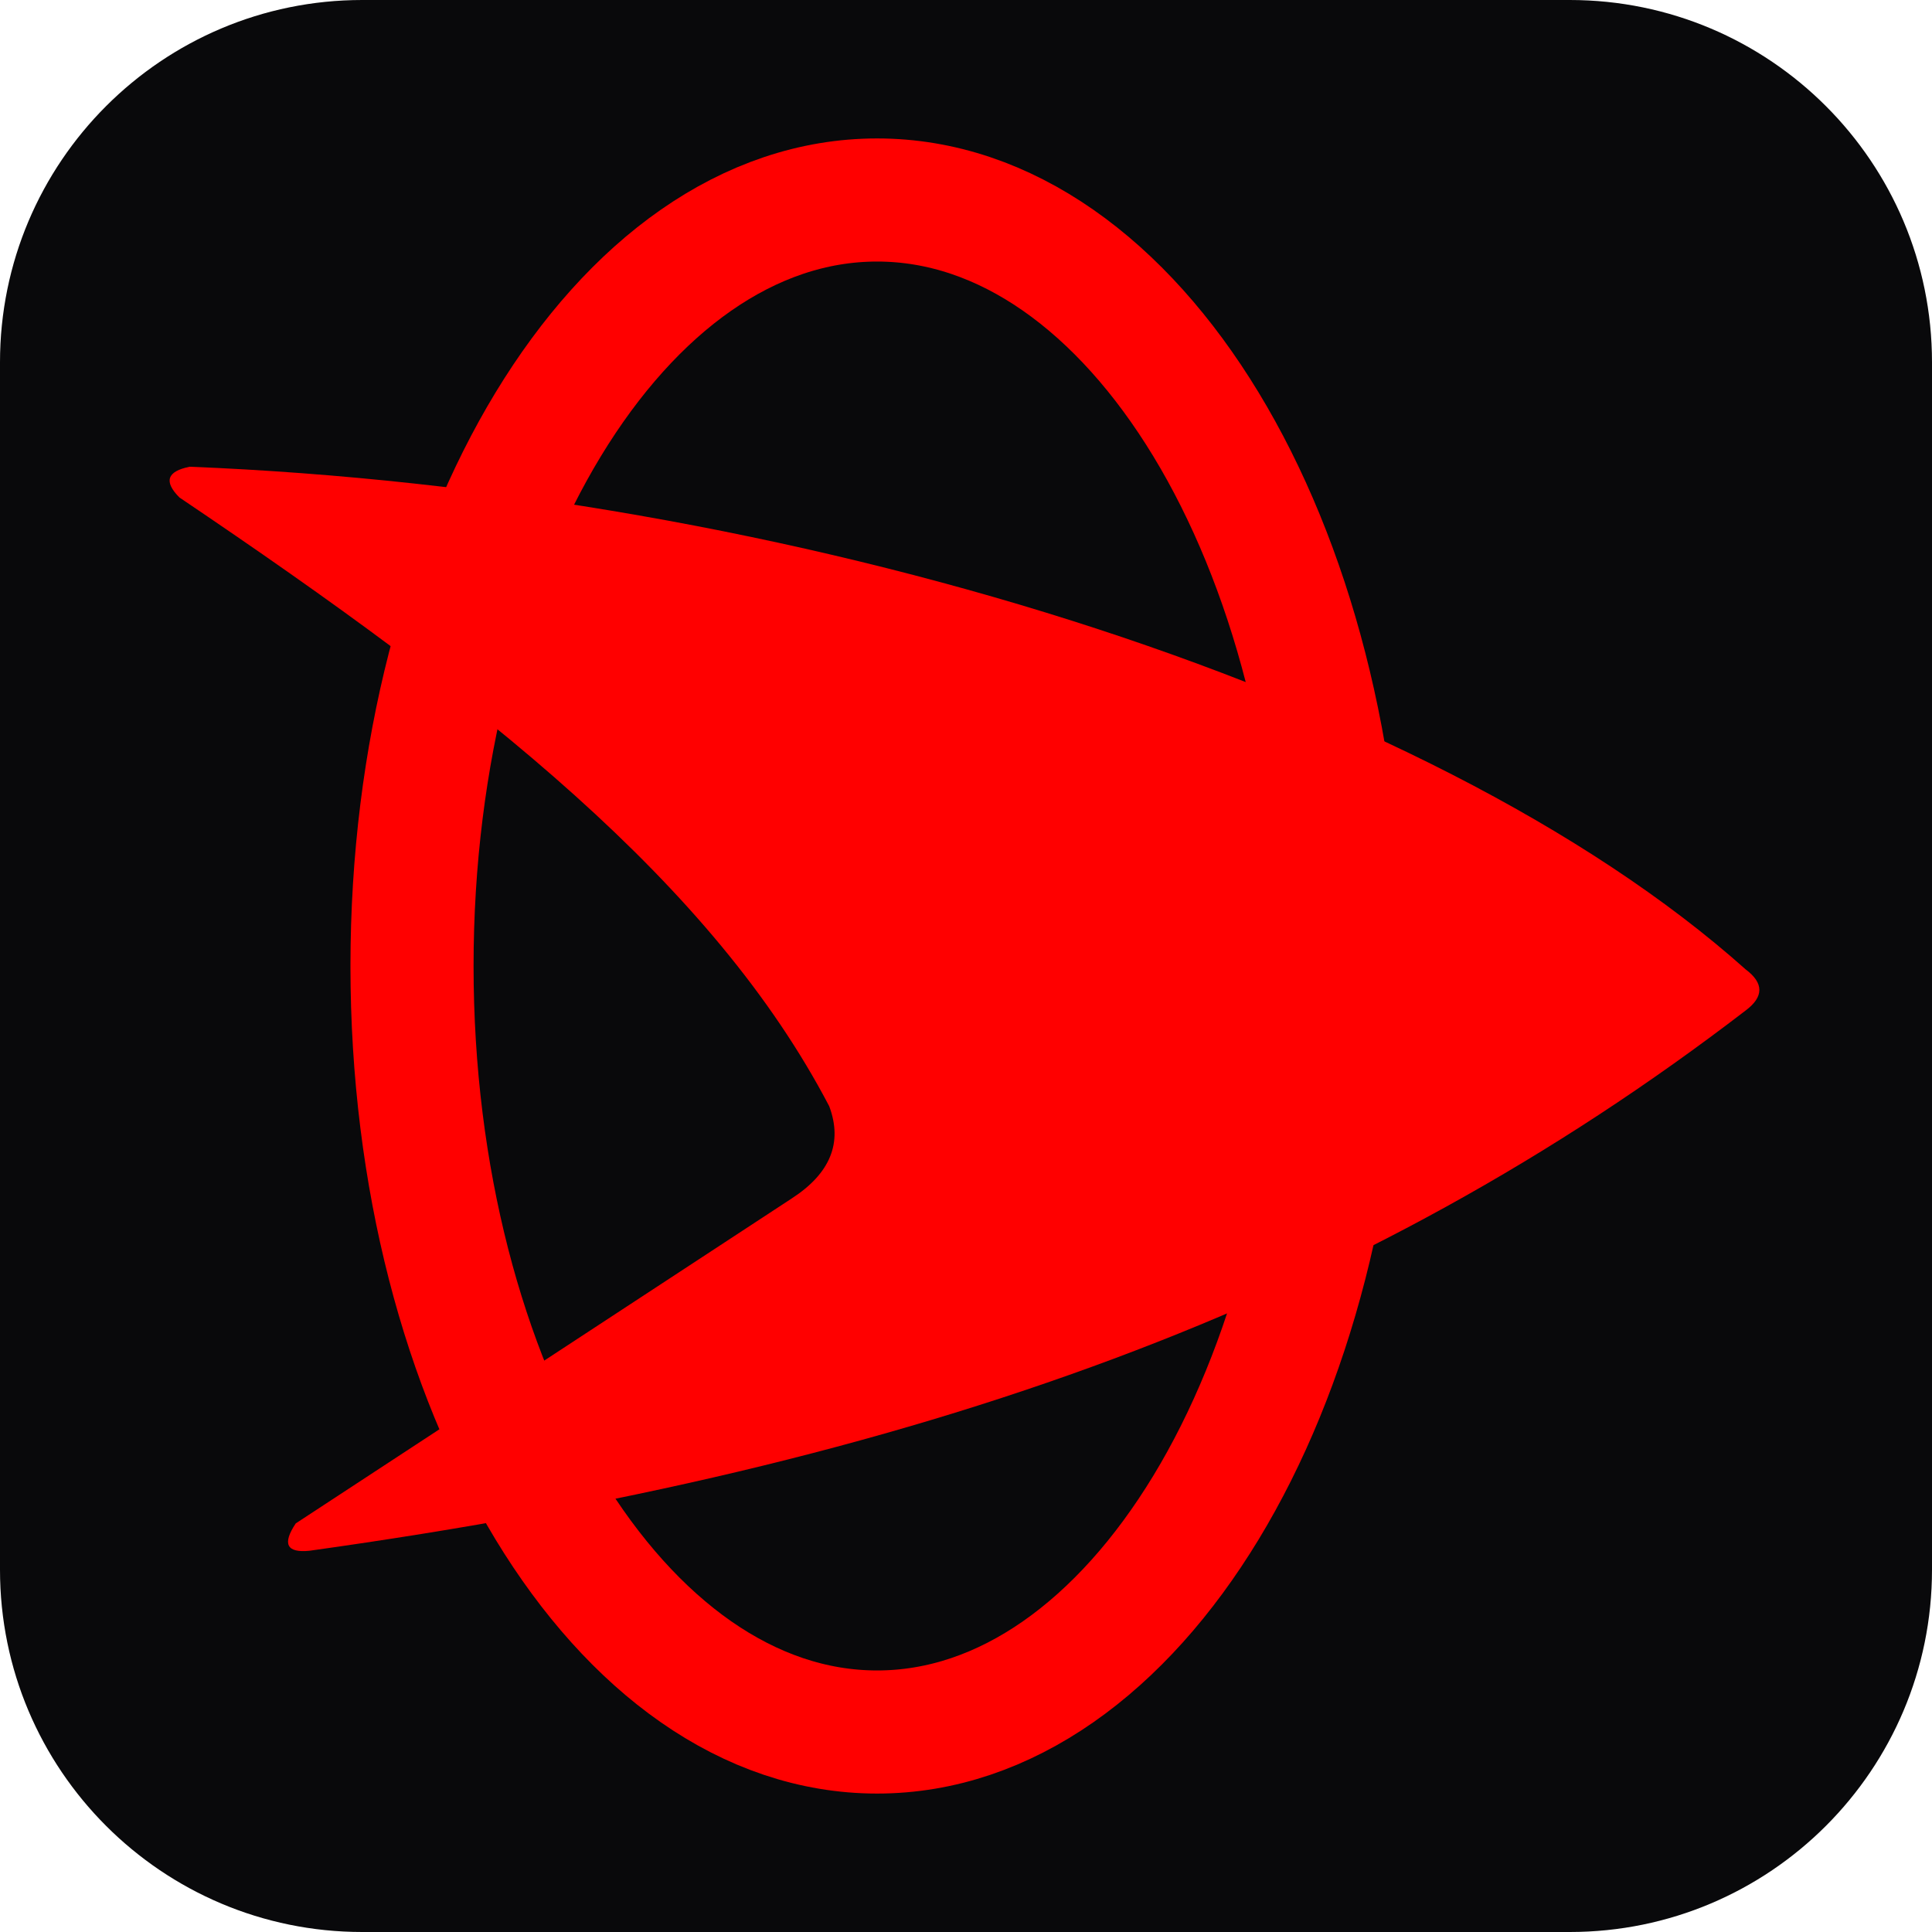
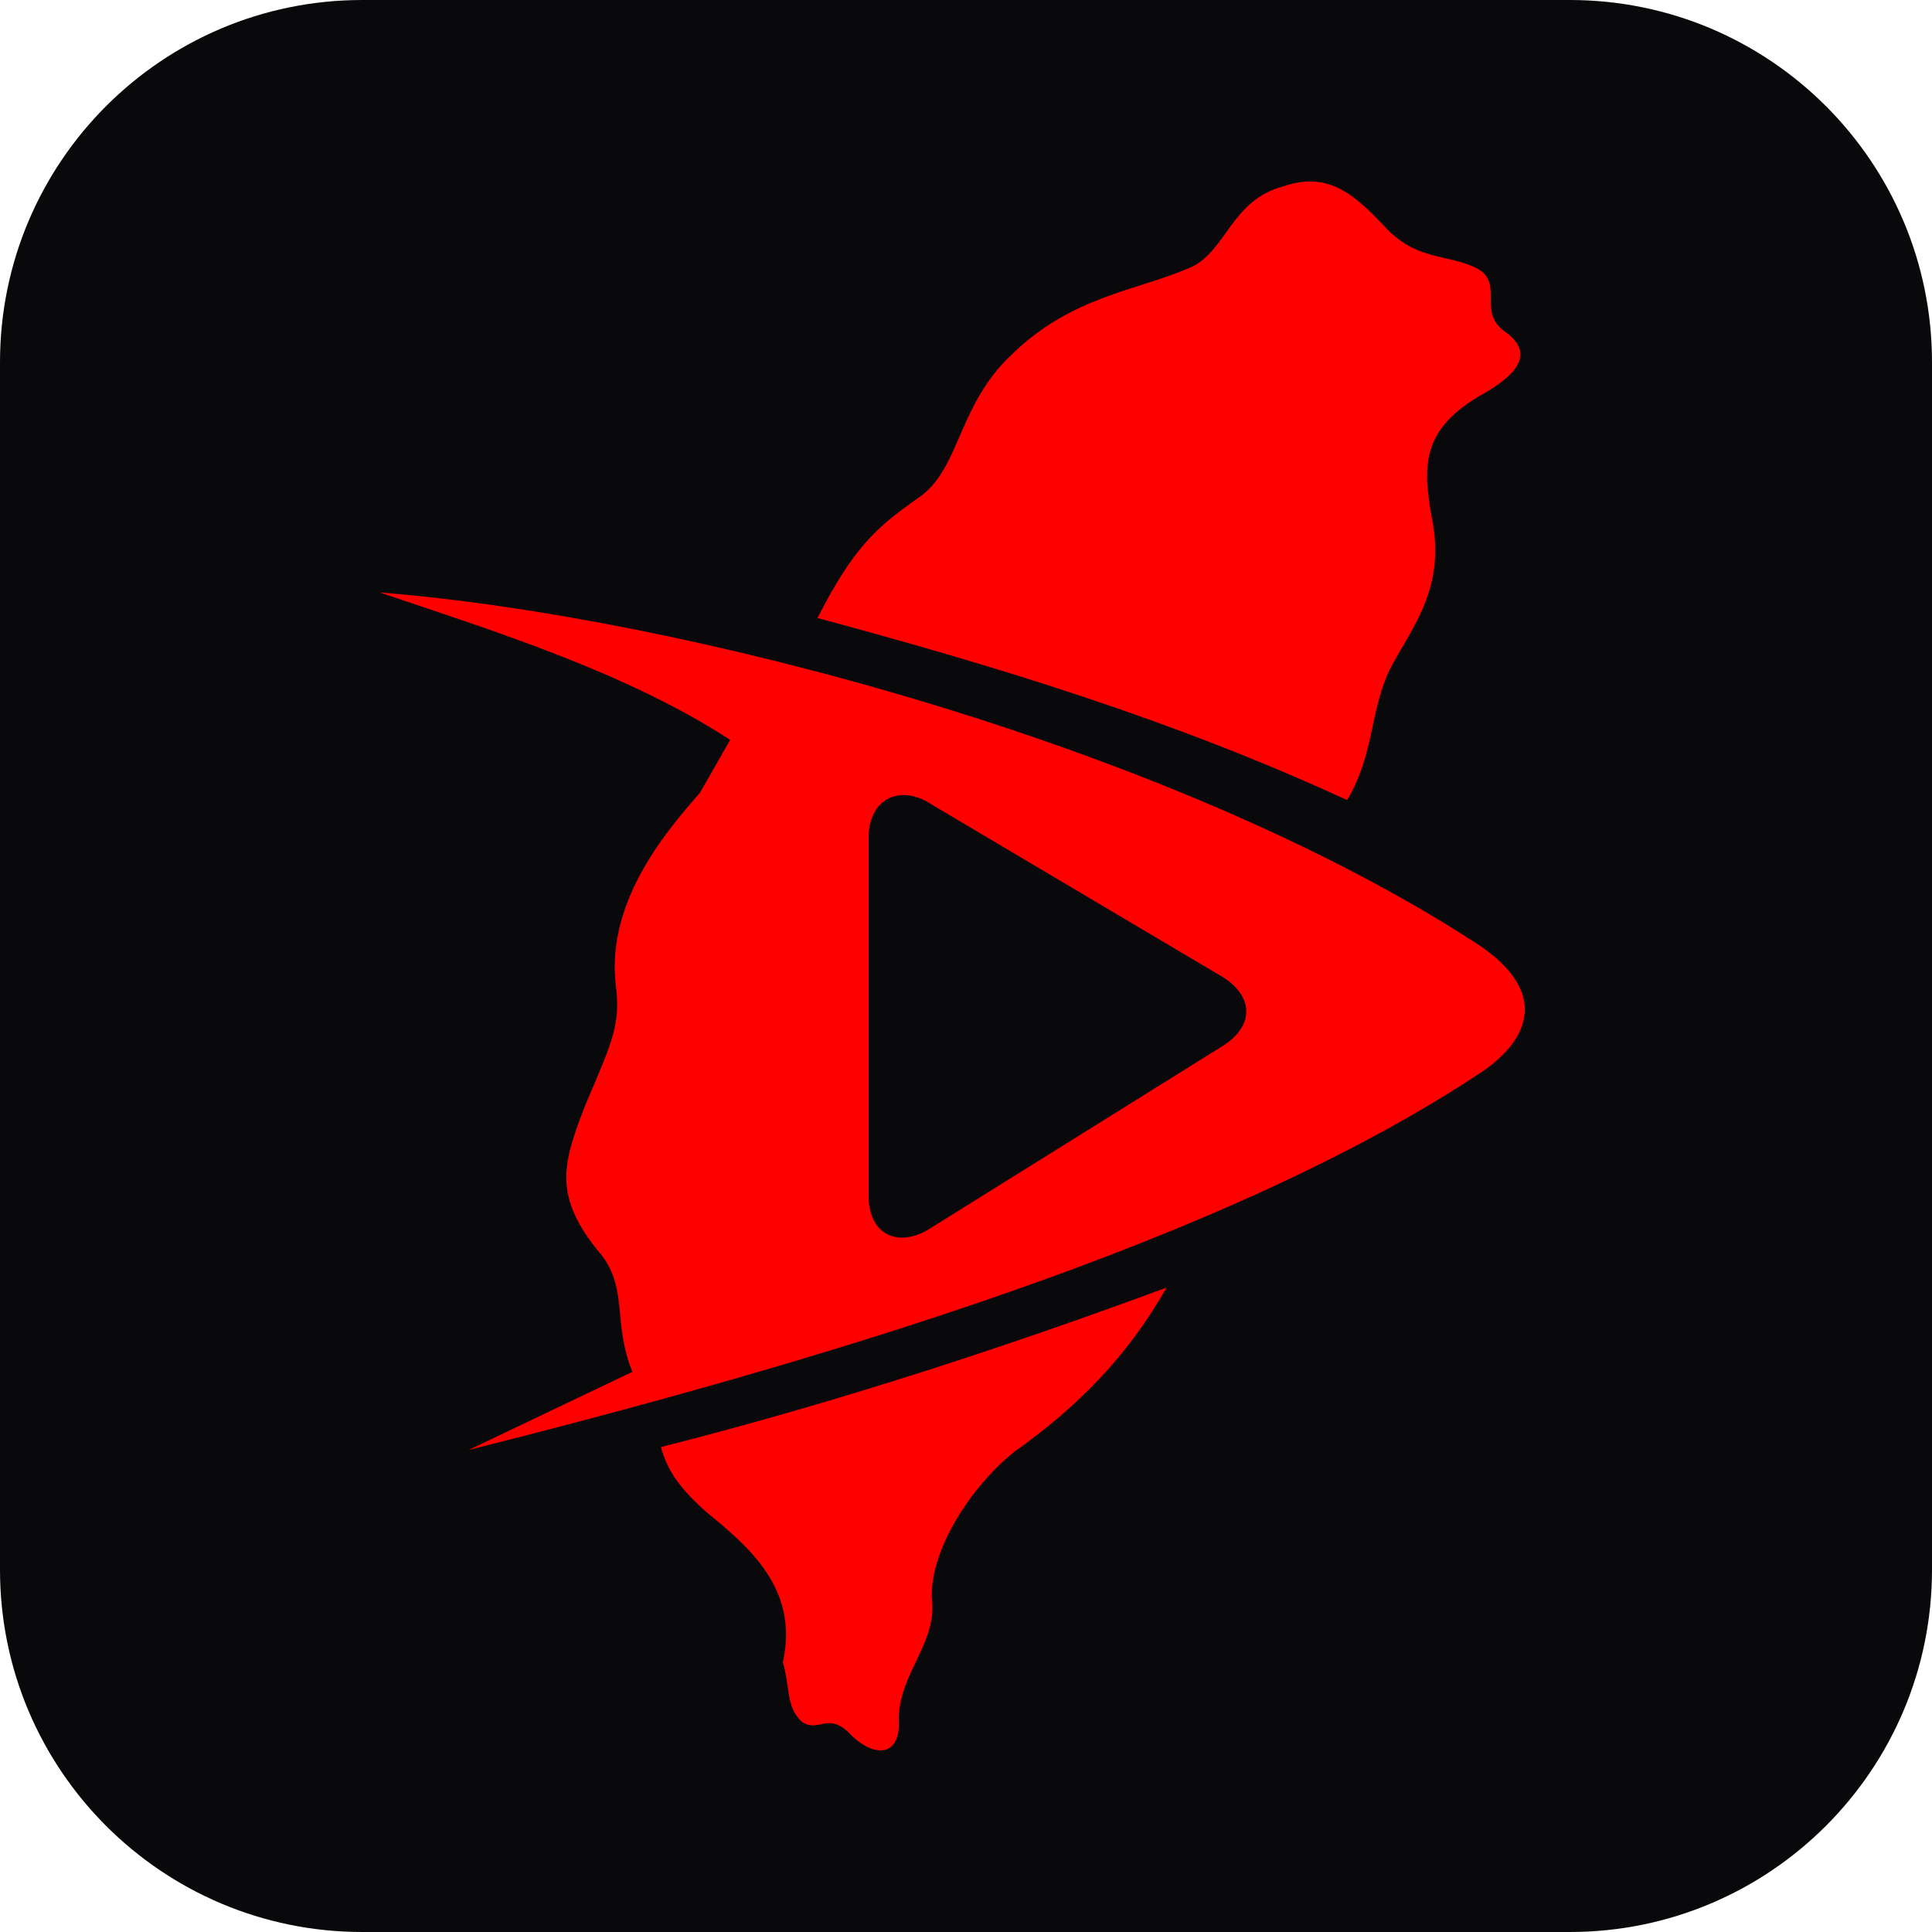
<svg xmlns="http://www.w3.org/2000/svg" viewBox="0 0 512 512" width="16" height="16" role="img" aria-label="有影儀表板">
  <rect width="512" height="512" rx="96" fill="#09090b" />
  <g transform="translate(24 24) scale(.90625)">
-     <ellipse cx="230" cy="256" rx="136" ry="224" fill="none" stroke="#ff0000" stroke-width="36" />
-     <path fill="#ff0000" d="M29 110C203 117 391 174 484 257Q492 263 484 269C372 355 243 402 64 427Q54 428 60 419L205 324Q222 313 216 297C182 232 115 179 26 119Q19 112 29 110Z" />
+     <g transform="translate(-18 -20) scale(.44)">
+       <path fill="#ff0000" d="M524 396 C550 345 566 334 594 314 C619 294 618 254 653 221 C693 182 735 179 772 163 C796 152 799 118 834 109 C866 98 884 118 904 139 C925 159 944 154 963 164 C980 174 963 192 980 205 C1005 222 983 238 963 249 C925 272 926 296 933 333 C941 379 917 405 904 431 C891 459 894 487 876 517 C761 464 643 428 524 396 Z" />
+       <path fill="#ff0000" fill-rule="evenodd" d="M233 379 C434 395 759 481 960 611 C1003 638 1005 669 968 696 C797 811 518 892 292 949 L401 897 C388 865 398 843 381 820 C347 780 355 758 370 719 C389 675 393 665 390 640 C383 582 428 533 446 512 L466 477 C397 432 307 404 233 379 Z M558 542 L558 780 C558 807 579 815 600 801 L794 680 C814 667 814 648 794 635 L600 520 C579 506 558 516 558 542 Z" />
+       <path fill="#ff0000" d="M420 947 C542 916 656 878 756 841 C730 887 696 921 655 950 C625 974 599 1016 600 1047 C604 1077 579 1096 578 1127 C580 1153 562 1154 546 1138 C531 1122 524 1138 513 1129 C503 1119 506 1107 501 1090 C512 1041 478 1013 450 990 C432 974 424 962 420 947 Z" />
+     </g>
  </g>
</svg>
